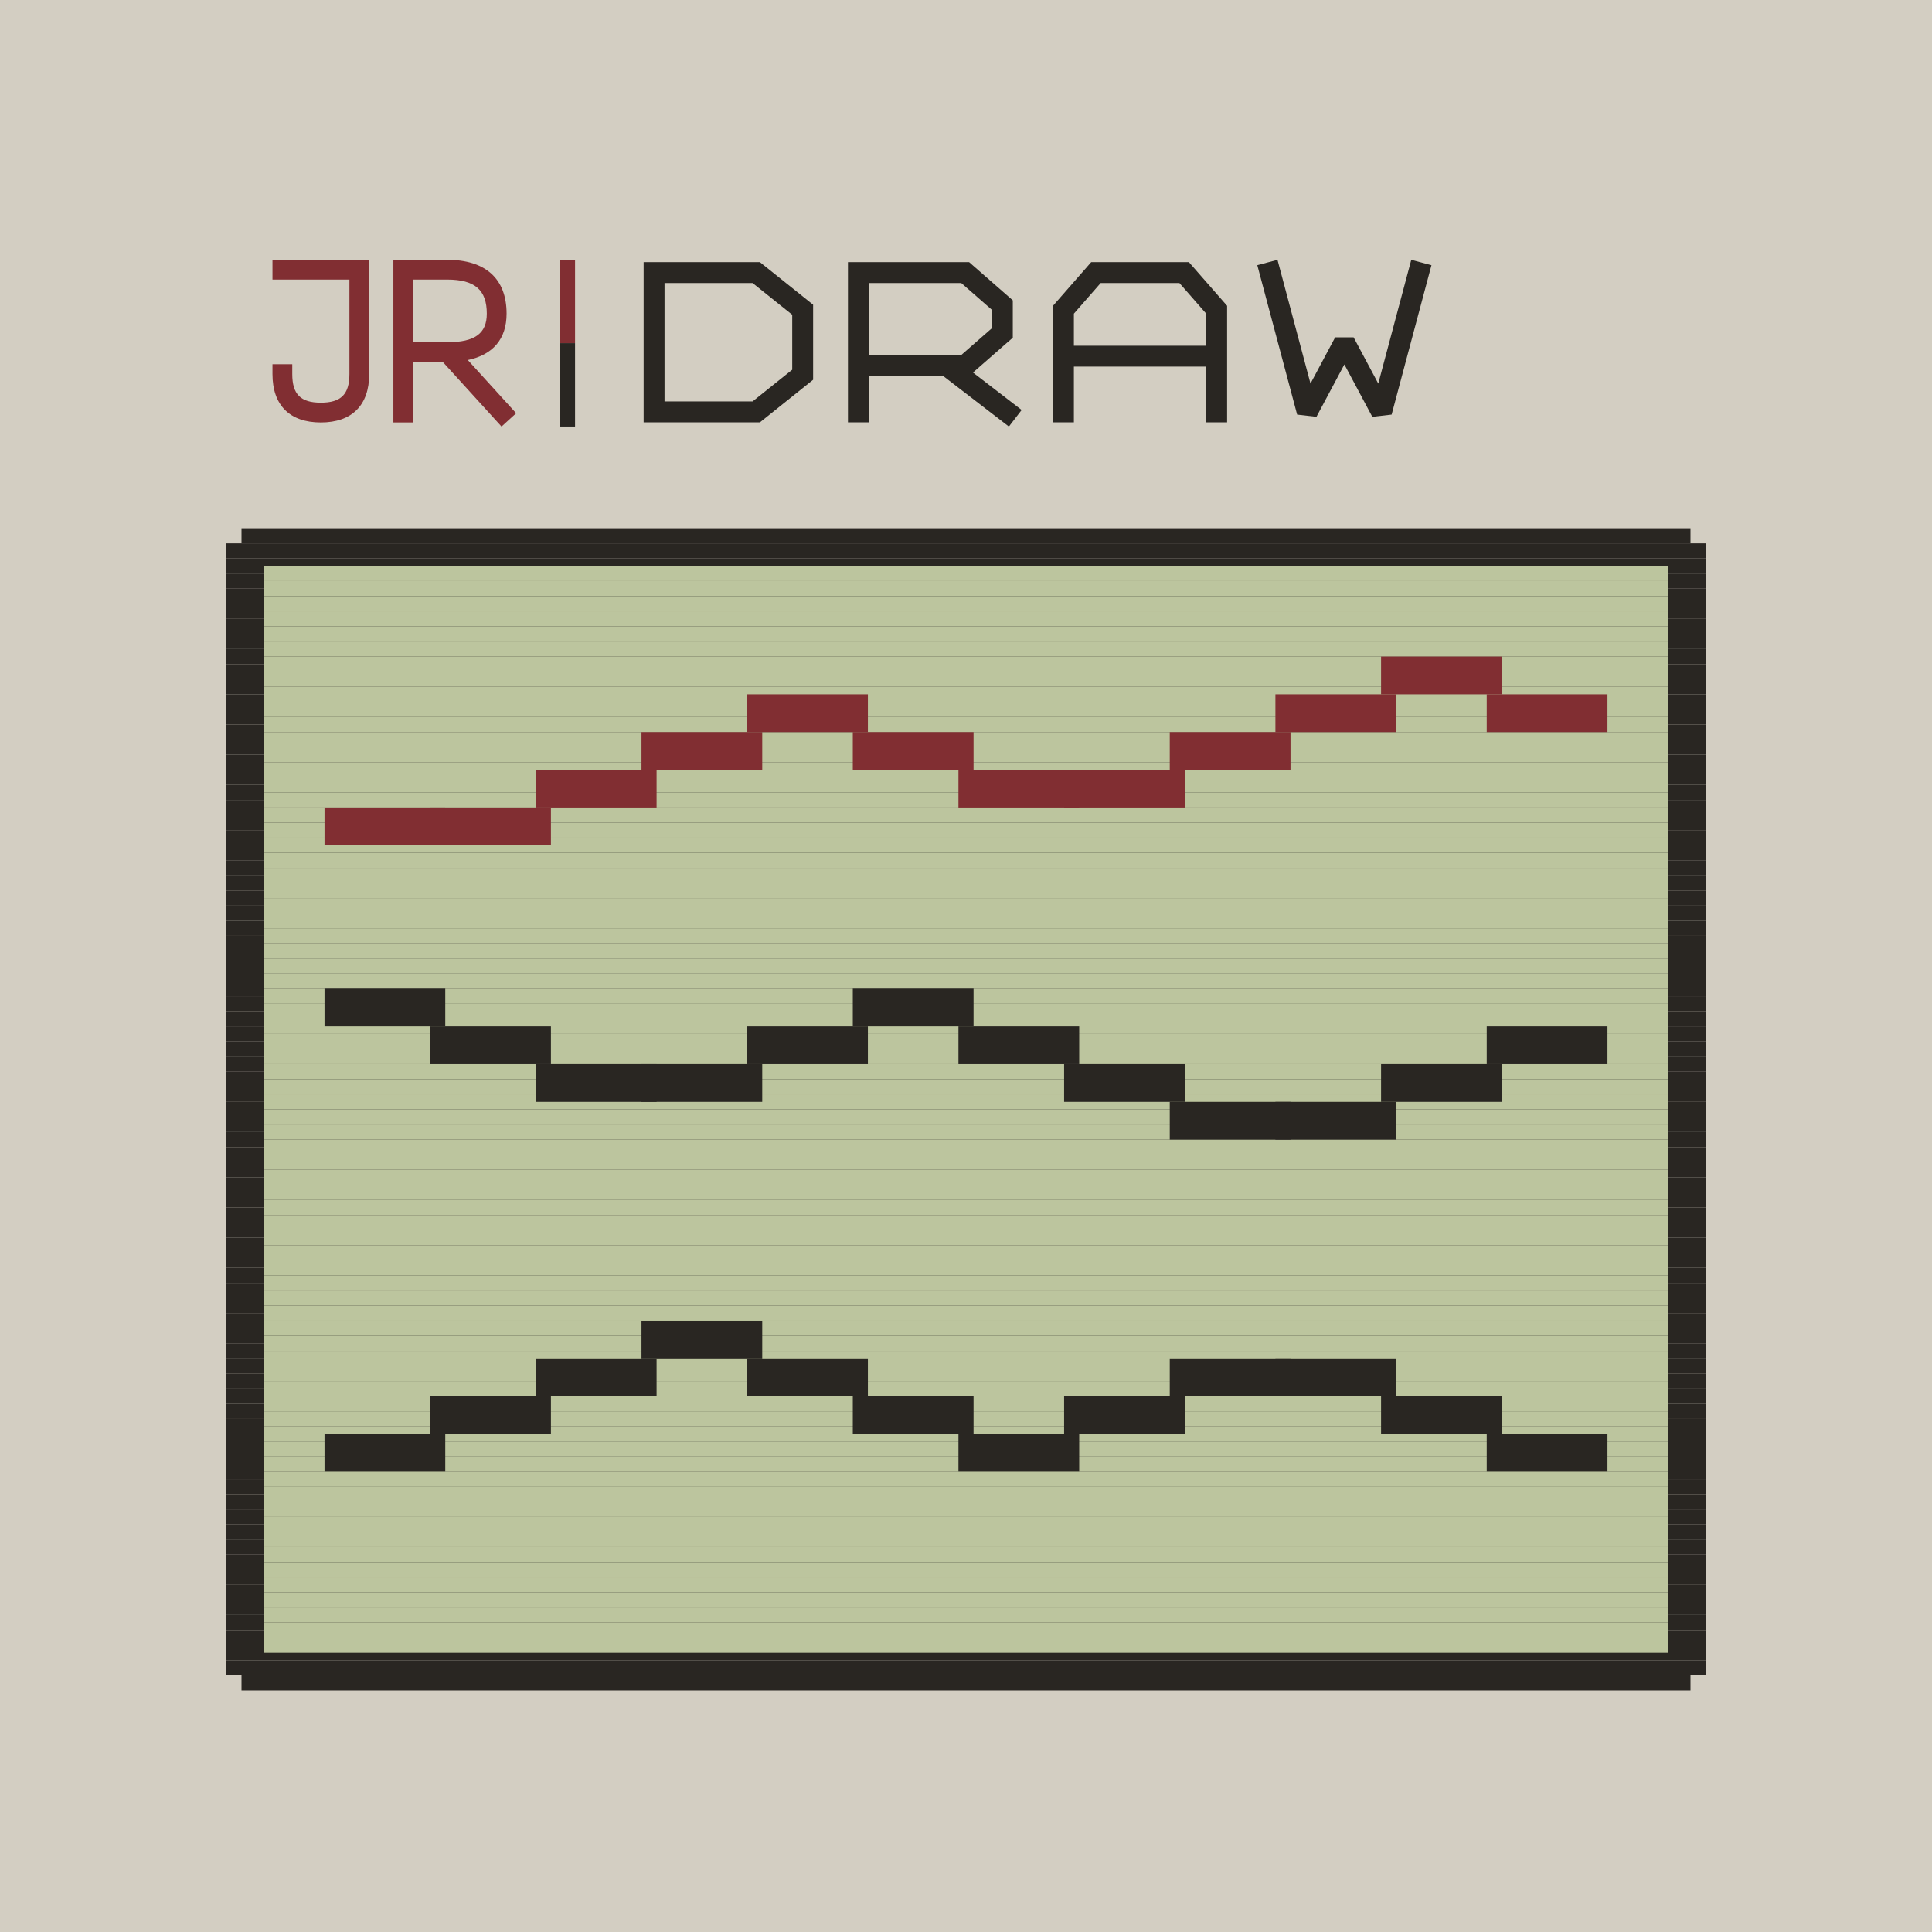
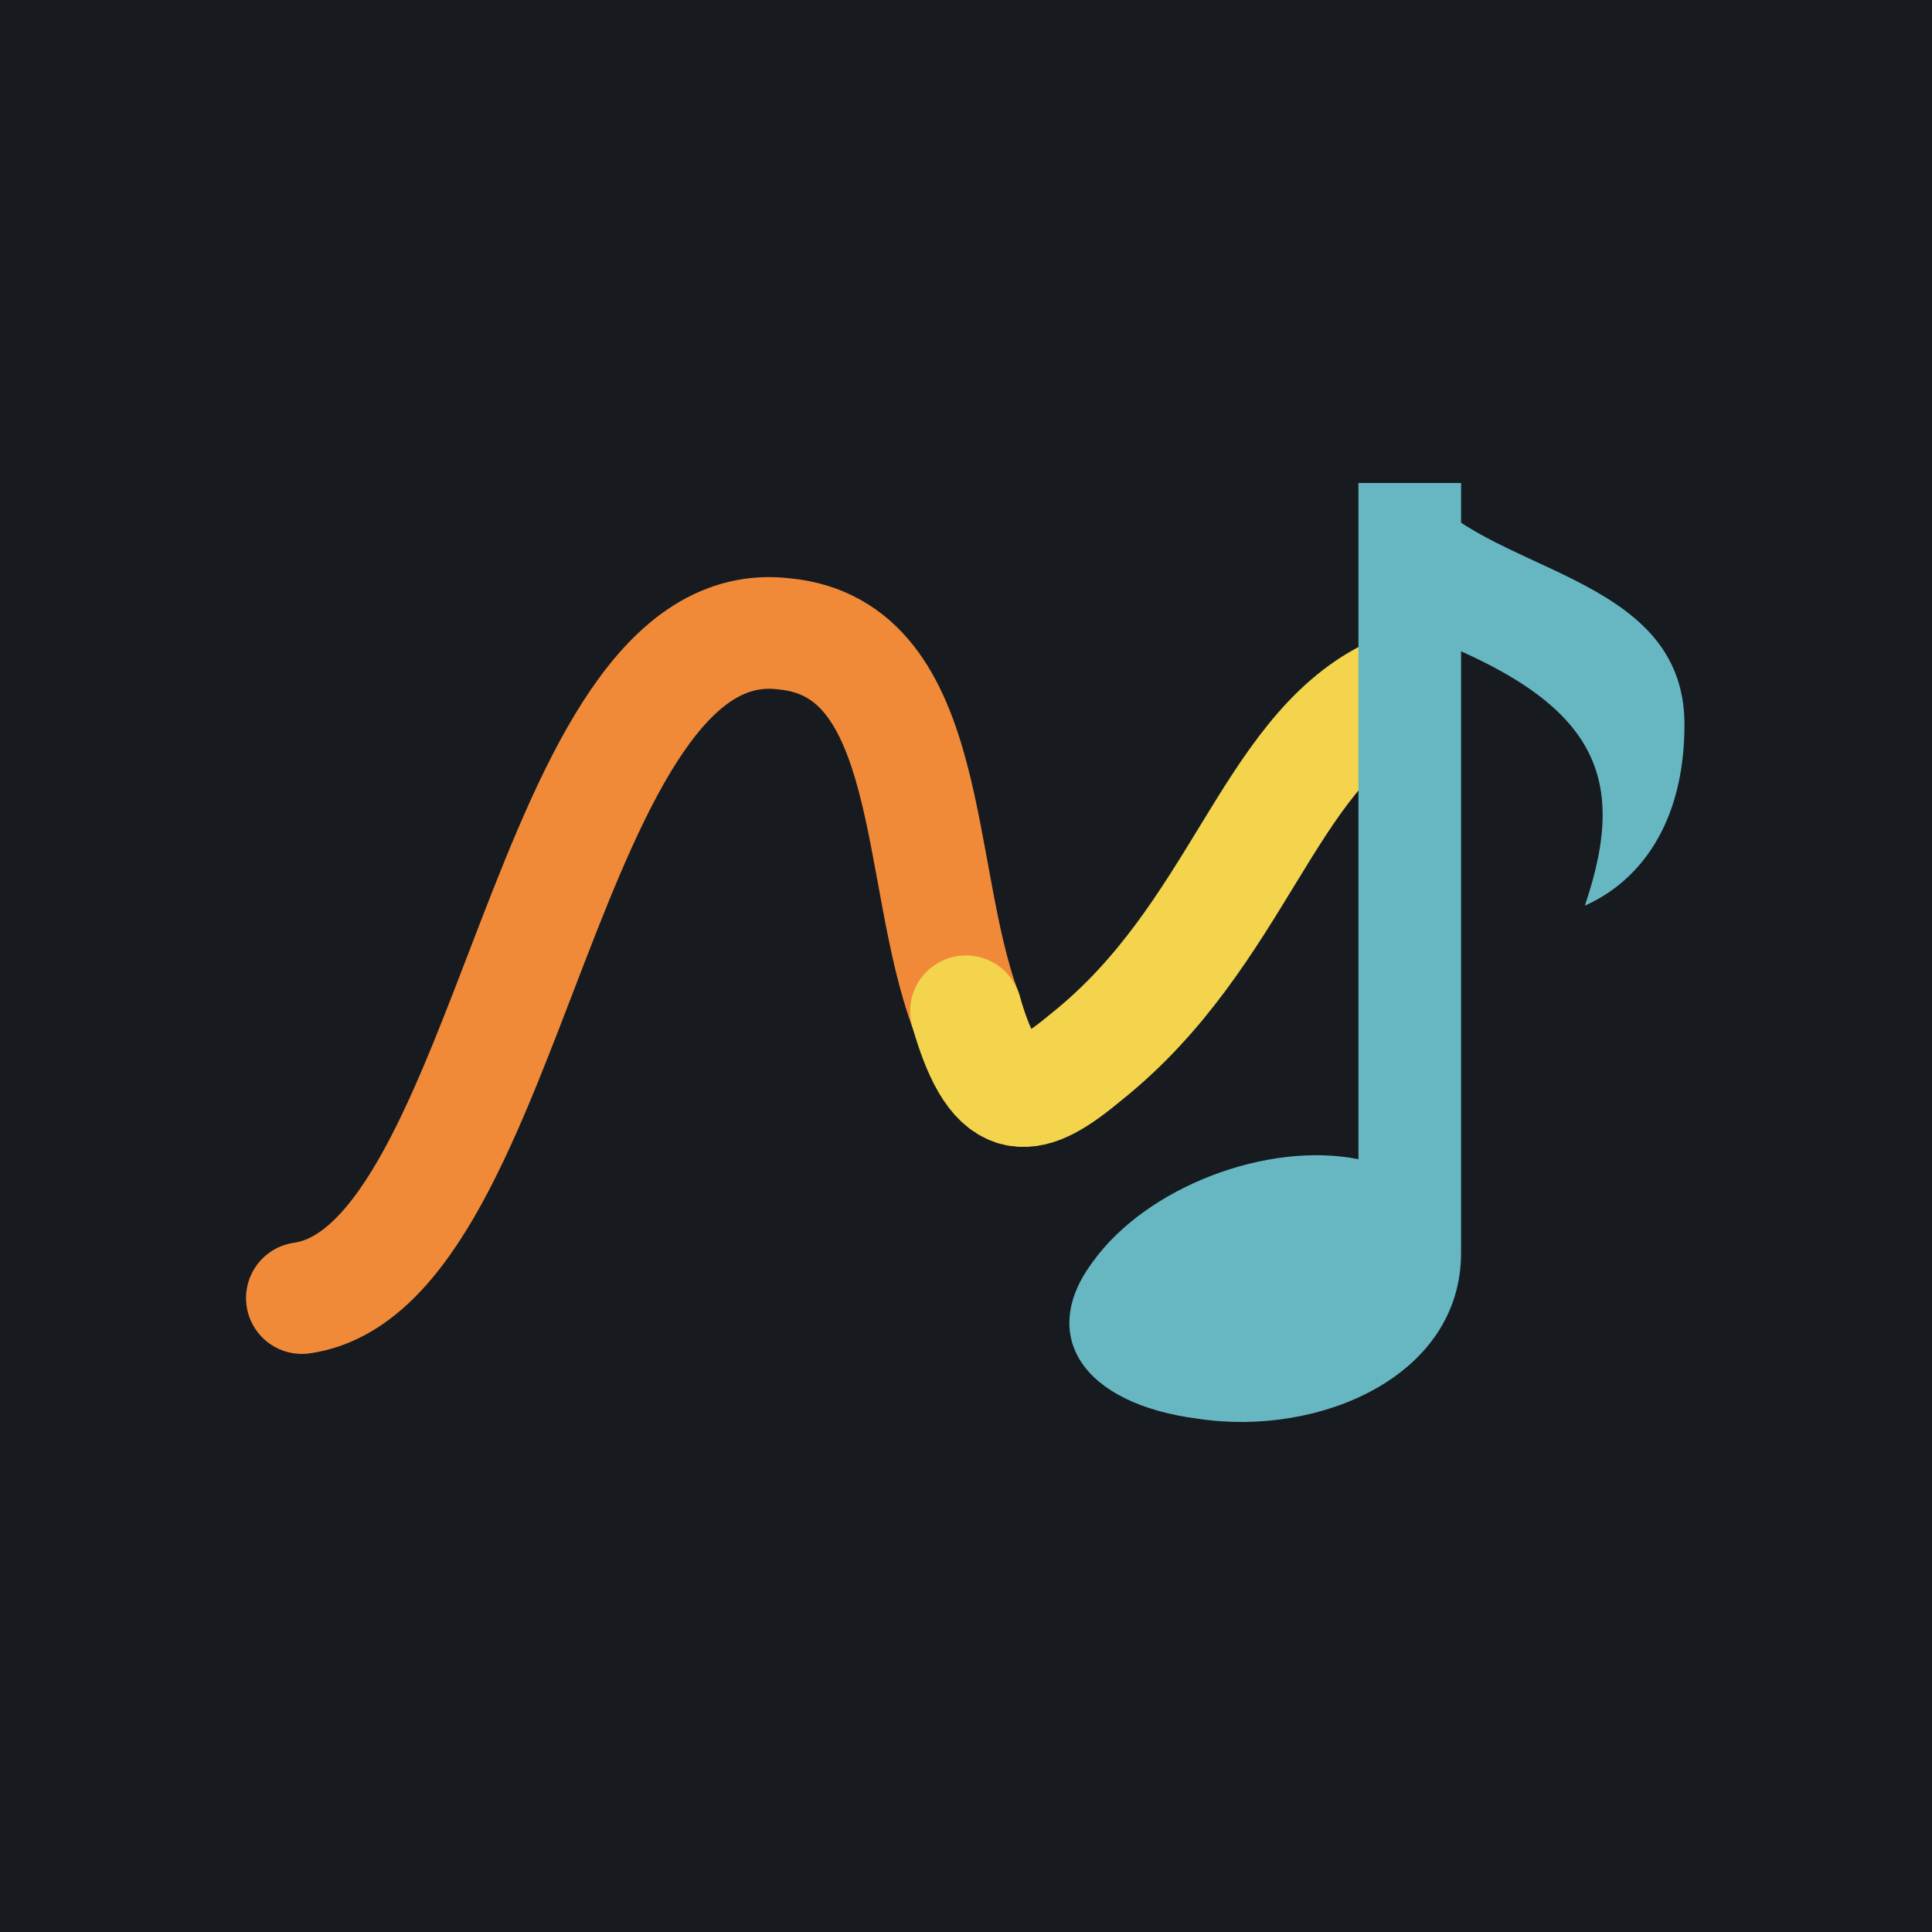
- <svg xmlns="http://www.w3.org/2000/svg" width="1024" height="1024" viewBox="0 0 1024 1024">
-   <rect x="0.0" y="0.0" width="1024.0" height="1024.0" fill="#D3CEC2" />
-   <rect x="128.0" y="280.0" width="768.0" height="8.0" fill="#292622" />
-   <rect x="120.0" y="288.0" width="784.0" height="8.0" fill="#292622" />
-   <rect x="120.0" y="296.0" width="784.0" height="8.0" fill="#292622" />
-   <rect x="120.0" y="304.0" width="784.0" height="8.0" fill="#292622" />
-   <rect x="120.0" y="312.0" width="784.0" height="8.0" fill="#292622" />
-   <rect x="120.0" y="320.0" width="784.0" height="8.0" fill="#292622" />
-   <rect x="120.0" y="328.0" width="784.0" height="8.0" fill="#292622" />
-   <rect x="120.0" y="336.0" width="784.0" height="8.0" fill="#292622" />
-   <rect x="120.0" y="344.0" width="784.0" height="8.0" fill="#292622" />
-   <rect x="120.0" y="352.0" width="784.0" height="8.0" fill="#292622" />
-   <rect x="120.0" y="360.0" width="784.0" height="8.0" fill="#292622" />
-   <rect x="120.0" y="368.0" width="784.0" height="8.0" fill="#292622" />
-   <rect x="120.0" y="376.0" width="784.0" height="8.0" fill="#292622" />
-   <rect x="120.0" y="384.0" width="784.0" height="8.0" fill="#292622" />
-   <rect x="120.0" y="392.0" width="784.0" height="8.0" fill="#292622" />
-   <rect x="120.0" y="400.0" width="784.0" height="8.0" fill="#292622" />
-   <rect x="120.0" y="408.0" width="784.0" height="8.0" fill="#292622" />
-   <rect x="120.0" y="416.0" width="784.0" height="8.0" fill="#292622" />
-   <rect x="120.0" y="424.0" width="784.0" height="8.0" fill="#292622" />
-   <rect x="120.0" y="432.0" width="784.0" height="8.0" fill="#292622" />
-   <rect x="120.0" y="440.0" width="784.0" height="8.0" fill="#292622" />
-   <rect x="120.0" y="448.0" width="784.0" height="8.0" fill="#292622" />
-   <rect x="120.0" y="456.0" width="784.0" height="8.0" fill="#292622" />
-   <rect x="120.0" y="464.0" width="784.0" height="8.0" fill="#292622" />
-   <rect x="120.0" y="472.0" width="784.0" height="8.0" fill="#292622" />
-   <rect x="120.0" y="480.0" width="784.0" height="8.0" fill="#292622" />
-   <rect x="120.0" y="488.0" width="784.0" height="8.0" fill="#292622" />
-   <rect x="120.0" y="496.0" width="784.0" height="8.0" fill="#292622" />
-   <rect x="120.0" y="504.0" width="784.0" height="8.0" fill="#292622" />
-   <rect x="120.0" y="512.0" width="784.0" height="8.0" fill="#292622" />
-   <rect x="120.0" y="520.0" width="784.0" height="8.0" fill="#292622" />
-   <rect x="120.0" y="528.0" width="784.0" height="8.0" fill="#292622" />
-   <rect x="120.0" y="536.0" width="784.0" height="8.0" fill="#292622" />
-   <rect x="120.0" y="544.0" width="784.0" height="8.0" fill="#292622" />
-   <rect x="120.0" y="552.0" width="784.0" height="8.0" fill="#292622" />
-   <rect x="120.0" y="560.0" width="784.0" height="8.0" fill="#292622" />
-   <rect x="120.0" y="568.0" width="784.0" height="8.0" fill="#292622" />
-   <rect x="120.0" y="576.0" width="784.0" height="8.0" fill="#292622" />
-   <rect x="120.0" y="584.0" width="784.0" height="8.0" fill="#292622" />
-   <rect x="120.0" y="592.0" width="784.0" height="8.0" fill="#292622" />
-   <rect x="120.0" y="600.0" width="784.0" height="8.0" fill="#292622" />
-   <rect x="120.0" y="608.0" width="784.0" height="8.0" fill="#292622" />
-   <rect x="120.0" y="616.0" width="784.0" height="8.0" fill="#292622" />
-   <rect x="120.0" y="624.0" width="784.0" height="8.0" fill="#292622" />
-   <rect x="120.0" y="632.0" width="784.0" height="8.0" fill="#292622" />
-   <rect x="120.0" y="640.0" width="784.0" height="8.0" fill="#292622" />
-   <rect x="120.0" y="648.0" width="784.0" height="8.0" fill="#292622" />
-   <rect x="120.0" y="656.0" width="784.0" height="8.0" fill="#292622" />
-   <rect x="120.0" y="664.0" width="784.0" height="8.0" fill="#292622" />
-   <rect x="120.0" y="672.0" width="784.0" height="8.0" fill="#292622" />
-   <rect x="120.0" y="680.0" width="784.0" height="8.0" fill="#292622" />
-   <rect x="120.0" y="688.0" width="784.0" height="8.0" fill="#292622" />
-   <rect x="120.0" y="696.0" width="784.0" height="8.0" fill="#292622" />
-   <rect x="120.0" y="704.0" width="784.0" height="8.0" fill="#292622" />
-   <rect x="120.0" y="712.0" width="784.0" height="8.0" fill="#292622" />
-   <rect x="120.0" y="720.0" width="784.0" height="8.0" fill="#292622" />
-   <rect x="120.0" y="728.0" width="784.0" height="8.0" fill="#292622" />
-   <rect x="120.0" y="736.0" width="784.0" height="8.0" fill="#292622" />
-   <rect x="120.0" y="744.0" width="784.0" height="8.0" fill="#292622" />
-   <rect x="120.0" y="752.0" width="784.0" height="8.0" fill="#292622" />
-   <rect x="120.0" y="760.0" width="784.0" height="8.0" fill="#292622" />
-   <rect x="120.0" y="768.0" width="784.0" height="8.0" fill="#292622" />
-   <rect x="120.0" y="776.0" width="784.0" height="8.0" fill="#292622" />
-   <rect x="120.0" y="784.0" width="784.0" height="8.0" fill="#292622" />
-   <rect x="120.0" y="792.0" width="784.0" height="8.0" fill="#292622" />
-   <rect x="120.0" y="800.0" width="784.0" height="8.0" fill="#292622" />
-   <rect x="120.0" y="808.0" width="784.0" height="8.0" fill="#292622" />
-   <rect x="120.0" y="816.0" width="784.0" height="8.0" fill="#292622" />
-   <rect x="120.0" y="824.0" width="784.0" height="8.0" fill="#292622" />
-   <rect x="120.0" y="832.0" width="784.0" height="8.0" fill="#292622" />
-   <rect x="120.0" y="840.0" width="784.0" height="8.0" fill="#292622" />
-   <rect x="120.0" y="848.0" width="784.0" height="8.0" fill="#292622" />
-   <rect x="120.0" y="856.0" width="784.0" height="8.0" fill="#292622" />
-   <rect x="120.0" y="864.0" width="784.0" height="8.0" fill="#292622" />
-   <rect x="120.0" y="872.0" width="784.0" height="8.0" fill="#292622" />
-   <rect x="120.0" y="880.0" width="784.0" height="8.0" fill="#292622" />
-   <rect x="128.0" y="888.0" width="768.0" height="8.0" fill="#292622" />
-   <rect x="140.0" y="300.0" width="744.0" height="8.0" fill="#BCC59E" />
-   <rect x="140.0" y="308.0" width="744.0" height="8.0" fill="#BCC59E" />
-   <rect x="140.0" y="316.0" width="744.0" height="8.0" fill="#BCC59E" />
-   <rect x="140.0" y="324.0" width="744.0" height="8.0" fill="#BCC59E" />
-   <rect x="140.0" y="332.0" width="744.0" height="8.0" fill="#BCC59E" />
-   <rect x="140.0" y="340.0" width="744.0" height="8.0" fill="#BCC59E" />
-   <rect x="140.0" y="348.0" width="744.0" height="8.0" fill="#BCC59E" />
-   <rect x="140.0" y="356.0" width="744.0" height="8.0" fill="#BCC59E" />
-   <rect x="140.0" y="364.0" width="744.0" height="8.0" fill="#BCC59E" />
-   <rect x="140.0" y="372.0" width="744.0" height="8.0" fill="#BCC59E" />
-   <rect x="140.0" y="380.0" width="744.0" height="8.0" fill="#BCC59E" />
-   <rect x="140.0" y="388.0" width="744.0" height="8.0" fill="#BCC59E" />
-   <rect x="140.0" y="396.0" width="744.0" height="8.0" fill="#BCC59E" />
-   <rect x="140.0" y="404.0" width="744.0" height="8.0" fill="#BCC59E" />
-   <rect x="140.0" y="412.0" width="744.0" height="8.0" fill="#BCC59E" />
-   <rect x="140.0" y="420.0" width="744.0" height="8.0" fill="#BCC59E" />
-   <rect x="140.0" y="428.0" width="744.0" height="8.0" fill="#BCC59E" />
-   <rect x="140.0" y="436.0" width="744.0" height="8.0" fill="#BCC59E" />
-   <rect x="140.0" y="444.0" width="744.0" height="8.0" fill="#BCC59E" />
-   <rect x="140.0" y="452.0" width="744.0" height="8.0" fill="#BCC59E" />
-   <rect x="140.0" y="460.0" width="744.0" height="8.0" fill="#BCC59E" />
-   <rect x="140.0" y="468.0" width="744.0" height="8.0" fill="#BCC59E" />
-   <rect x="140.0" y="476.0" width="744.0" height="8.0" fill="#BCC59E" />
-   <rect x="140.0" y="484.0" width="744.0" height="8.0" fill="#BCC59E" />
-   <rect x="140.0" y="492.0" width="744.0" height="8.0" fill="#BCC59E" />
-   <rect x="140.0" y="500.0" width="744.0" height="8.0" fill="#BCC59E" />
-   <rect x="140.0" y="508.0" width="744.0" height="8.0" fill="#BCC59E" />
-   <rect x="140.0" y="516.0" width="744.0" height="8.0" fill="#BCC59E" />
-   <rect x="140.0" y="524.0" width="744.0" height="8.0" fill="#BCC59E" />
-   <rect x="140.0" y="532.0" width="744.0" height="8.0" fill="#BCC59E" />
-   <rect x="140.0" y="540.0" width="744.0" height="8.0" fill="#BCC59E" />
-   <rect x="140.0" y="548.0" width="744.0" height="8.0" fill="#BCC59E" />
-   <rect x="140.0" y="556.0" width="744.0" height="8.0" fill="#BCC59E" />
-   <rect x="140.0" y="564.0" width="744.0" height="8.0" fill="#BCC59E" />
-   <rect x="140.0" y="572.0" width="744.0" height="8.0" fill="#BCC59E" />
-   <rect x="140.0" y="580.0" width="744.0" height="8.0" fill="#BCC59E" />
-   <rect x="140.0" y="588.0" width="744.0" height="8.0" fill="#BCC59E" />
-   <rect x="140.0" y="596.0" width="744.0" height="8.0" fill="#BCC59E" />
-   <rect x="140.0" y="604.0" width="744.0" height="8.0" fill="#BCC59E" />
-   <rect x="140.0" y="612.0" width="744.0" height="8.0" fill="#BCC59E" />
-   <rect x="140.0" y="620.0" width="744.0" height="8.0" fill="#BCC59E" />
-   <rect x="140.0" y="628.0" width="744.0" height="8.0" fill="#BCC59E" />
-   <rect x="140.0" y="636.0" width="744.0" height="8.0" fill="#BCC59E" />
-   <rect x="140.0" y="644.0" width="744.0" height="8.0" fill="#BCC59E" />
-   <rect x="140.0" y="652.0" width="744.0" height="8.0" fill="#BCC59E" />
-   <rect x="140.0" y="660.0" width="744.0" height="8.0" fill="#BCC59E" />
-   <rect x="140.0" y="668.0" width="744.0" height="8.0" fill="#BCC59E" />
-   <rect x="140.0" y="676.0" width="744.0" height="8.0" fill="#BCC59E" />
-   <rect x="140.0" y="684.0" width="744.0" height="8.0" fill="#BCC59E" />
-   <rect x="140.0" y="692.0" width="744.0" height="8.0" fill="#BCC59E" />
-   <rect x="140.0" y="700.0" width="744.0" height="8.0" fill="#BCC59E" />
-   <rect x="140.0" y="708.0" width="744.0" height="8.0" fill="#BCC59E" />
-   <rect x="140.0" y="716.0" width="744.0" height="8.0" fill="#BCC59E" />
-   <rect x="140.0" y="724.0" width="744.0" height="8.0" fill="#BCC59E" />
-   <rect x="140.0" y="732.0" width="744.0" height="8.0" fill="#BCC59E" />
-   <rect x="140.0" y="740.0" width="744.0" height="8.0" fill="#BCC59E" />
-   <rect x="140.0" y="748.0" width="744.0" height="8.0" fill="#BCC59E" />
-   <rect x="140.0" y="756.0" width="744.0" height="8.0" fill="#BCC59E" />
-   <rect x="140.0" y="764.0" width="744.0" height="8.0" fill="#BCC59E" />
-   <rect x="140.0" y="772.0" width="744.0" height="8.0" fill="#BCC59E" />
-   <rect x="140.0" y="780.0" width="744.0" height="8.0" fill="#BCC59E" />
-   <rect x="140.0" y="788.0" width="744.0" height="8.0" fill="#BCC59E" />
-   <rect x="140.0" y="796.0" width="744.0" height="8.0" fill="#BCC59E" />
-   <rect x="140.0" y="804.0" width="744.0" height="8.0" fill="#BCC59E" />
-   <rect x="140.0" y="812.0" width="744.0" height="8.0" fill="#BCC59E" />
-   <rect x="140.0" y="820.0" width="744.0" height="8.0" fill="#BCC59E" />
-   <rect x="140.0" y="828.0" width="744.0" height="8.0" fill="#BCC59E" />
-   <rect x="140.0" y="836.0" width="744.0" height="8.0" fill="#BCC59E" />
-   <rect x="140.0" y="844.0" width="744.0" height="8.0" fill="#BCC59E" />
-   <rect x="140.0" y="852.0" width="744.0" height="8.0" fill="#BCC59E" />
-   <rect x="140.0" y="860.0" width="744.0" height="8.0" fill="#BCC59E" />
-   <rect x="140.0" y="868.0" width="744.0" height="8.0" fill="#BCC59E" />
-   <rect x="172.0" y="428.0" width="64.0" height="20.0" fill="#812E32" />
-   <rect x="228.0" y="428.0" width="64.0" height="20.0" fill="#812E32" />
-   <rect x="284.0" y="408.0" width="64.0" height="20.0" fill="#812E32" />
-   <rect x="340.0" y="388.0" width="64.0" height="20.0" fill="#812E32" />
-   <rect x="396.0" y="368.0" width="64.0" height="20.0" fill="#812E32" />
-   <rect x="452.0" y="388.0" width="64.0" height="20.0" fill="#812E32" />
-   <rect x="508.0" y="408.0" width="64.0" height="20.0" fill="#812E32" />
-   <rect x="564.0" y="408.0" width="64.0" height="20.0" fill="#812E32" />
-   <rect x="620.0" y="388.0" width="64.0" height="20.0" fill="#812E32" />
-   <rect x="676.0" y="368.0" width="64.0" height="20.0" fill="#812E32" />
-   <rect x="732.0" y="348.0" width="64.0" height="20.0" fill="#812E32" />
-   <rect x="788.0" y="368.0" width="64.0" height="20.0" fill="#812E32" />
-   <rect x="172.0" y="524.0" width="64.0" height="20.0" fill="#292622" />
-   <rect x="228.0" y="544.0" width="64.0" height="20.0" fill="#292622" />
-   <rect x="284.0" y="564.0" width="64.0" height="20.0" fill="#292622" />
-   <rect x="340.0" y="564.0" width="64.0" height="20.0" fill="#292622" />
-   <rect x="396.0" y="544.0" width="64.0" height="20.0" fill="#292622" />
-   <rect x="452.0" y="524.0" width="64.0" height="20.0" fill="#292622" />
-   <rect x="508.0" y="544.0" width="64.0" height="20.0" fill="#292622" />
-   <rect x="564.0" y="564.0" width="64.0" height="20.0" fill="#292622" />
-   <rect x="620.0" y="584.0" width="64.0" height="20.0" fill="#292622" />
-   <rect x="676.0" y="584.0" width="64.0" height="20.0" fill="#292622" />
-   <rect x="732.0" y="564.0" width="64.0" height="20.0" fill="#292622" />
-   <rect x="788.0" y="544.0" width="64.0" height="20.0" fill="#292622" />
-   <rect x="172.0" y="760.0" width="64.0" height="20.0" fill="#292622" />
-   <rect x="228.0" y="740.0" width="64.0" height="20.0" fill="#292622" />
-   <rect x="284.0" y="720.0" width="64.0" height="20.0" fill="#292622" />
-   <rect x="340.0" y="700.0" width="64.0" height="20.0" fill="#292622" />
-   <rect x="396.0" y="720.0" width="64.0" height="20.0" fill="#292622" />
-   <rect x="452.0" y="740.0" width="64.0" height="20.0" fill="#292622" />
-   <rect x="508.0" y="760.0" width="64.0" height="20.0" fill="#292622" />
-   <rect x="564.0" y="740.0" width="64.0" height="20.0" fill="#292622" />
-   <rect x="620.0" y="720.0" width="64.0" height="20.0" fill="#292622" />
-   <rect x="676.0" y="720.0" width="64.0" height="20.0" fill="#292622" />
-   <rect x="732.0" y="740.0" width="64.0" height="20.0" fill="#292622" />
-   <rect x="788.0" y="760.0" width="64.0" height="20.0" fill="#292622" />
-   <g transform="translate(140.0 132.0) scale(2.850959)">
-     <path d="M 45.073 12.012 C 45.073 16.741 42.518 19.666 37.862 20.635 L 45.616 29.165 L 46.853 30.526 L 44.132 33.0 L 42.895 31.639 L 33.225 21.003 L 27.705 21.003 L 27.705 32.241 L 24.027 32.241 L 24.027 2.0 L 34.039 2.0 C 41.139 2.0 45.073 5.496 45.073 12.012 Z M 19.531 23.251 C 19.531 29.034 16.324 32.241 10.541 32.241 C 4.757 32.241 1.55 29.034 1.55 23.251 L 1.55 21.412 L 5.228 21.412 L 5.228 23.251 C 5.228 27.003 6.789 28.563 10.541 28.563 C 14.293 28.563 15.853 27.003 15.853 23.251 L 15.853 5.678 L 1.55 5.678 L 1.55 2.0 L 19.531 2.0 Z M 27.705 5.678 L 27.705 17.325 L 34.039 17.325 C 39.24 17.325 41.395 15.649 41.395 12.012 C 41.395 7.63 39.198 5.678 34.039 5.678 Z" fill="#812E32" fill-rule="nonzero" />
-     <rect x="55.0" y="2.0" width="2.8" height="15.5" fill="#812E32" />
-     <rect x="55.0" y="17.5" width="2.8" height="15.5" fill="#292622" />
-     <path d="M 92.698 2.861 L 101.331 9.767 L 102.06 10.35 L 102.06 24.303 L 101.331 24.887 L 92.698 31.793 L 92.166 32.219 L 70.55 32.219 L 70.55 2.435 L 92.166 2.435 Z M 74.435 6.32 L 74.435 28.334 L 90.803 28.334 L 98.175 22.436 L 98.175 12.217 L 90.803 6.32 Z M 131.612 2.915 L 138.518 8.959 L 139.182 9.539 L 139.182 16.482 L 138.518 17.062 L 131.778 22.96 L 139.287 28.736 L 140.827 29.921 L 138.458 33.0 L 136.918 31.816 L 126.219 23.586 L 112.42 23.586 L 112.42 32.219 L 108.535 32.219 L 108.535 2.435 L 131.063 2.435 Z M 112.42 6.32 L 112.42 19.701 L 129.603 19.701 L 135.297 14.719 L 135.297 11.302 L 129.603 6.32 Z M 172.504 3.098 L 178.547 10.005 L 179.027 10.554 L 179.027 32.219 L 175.142 32.219 L 175.142 21.859 L 150.539 21.859 L 150.539 32.219 L 146.654 32.219 L 146.654 10.554 L 147.134 10.005 L 153.177 3.098 L 153.758 2.435 L 171.923 2.435 Z M 155.521 6.32 L 150.539 12.013 L 150.539 17.974 L 175.142 17.974 L 175.142 12.013 L 170.16 6.32 Z M 217.019 3.001 L 216.518 4.878 L 209.612 30.777 L 206.021 31.19 L 200.829 21.454 L 195.636 31.19 L 192.046 30.777 L 185.139 4.878 L 184.639 3.001 L 188.392 2 L 188.893 3.877 L 194.529 25.011 L 199.115 16.413 L 202.543 16.413 L 207.129 25.011 L 212.765 3.877 L 213.265 2 Z" fill="#292622" fill-rule="nonzero" />
-   </g>
+ <svg xmlns="http://www.w3.org/2000/svg" width="1024" height="1024" viewBox="0 0 64 64">
+   <rect width="64" height="64" fill="#171B20" />
+   <path d="M 10 43 C 17 42 18 20 26 21 C 31 21.5 30.3 29 32 33.5" fill="none" stroke="#F18A38" stroke-width="3.7" stroke-linecap="round" stroke-linejoin="round" />
+   <path d="M 32 33.5 C 33 37 34.2 36.5 36 35 C 41 31 42 25 46 23" fill="none" stroke="#F4D44D" stroke-width="3.7" stroke-linecap="round" stroke-linejoin="round" />
+   <path d="M 45 16 L 48.4 16 L 48.4 41.5 C 48.4 45.6 43.7 47.6 39.7 47 C 35.8 46.5 34.4 44.2 36.2 41.8 C 38 39.3 42 37.8 45 38.4 Z" fill="#67B7C3" />
+   <path d="M 47 16 C 49 19 55.8 18.9 55.8 24 C 55.8 27.3 54.3 29.2 52.5 30 C 54 25.6 52.8 23.2 47 21 Z" fill="#67B7C3" />
</svg>
